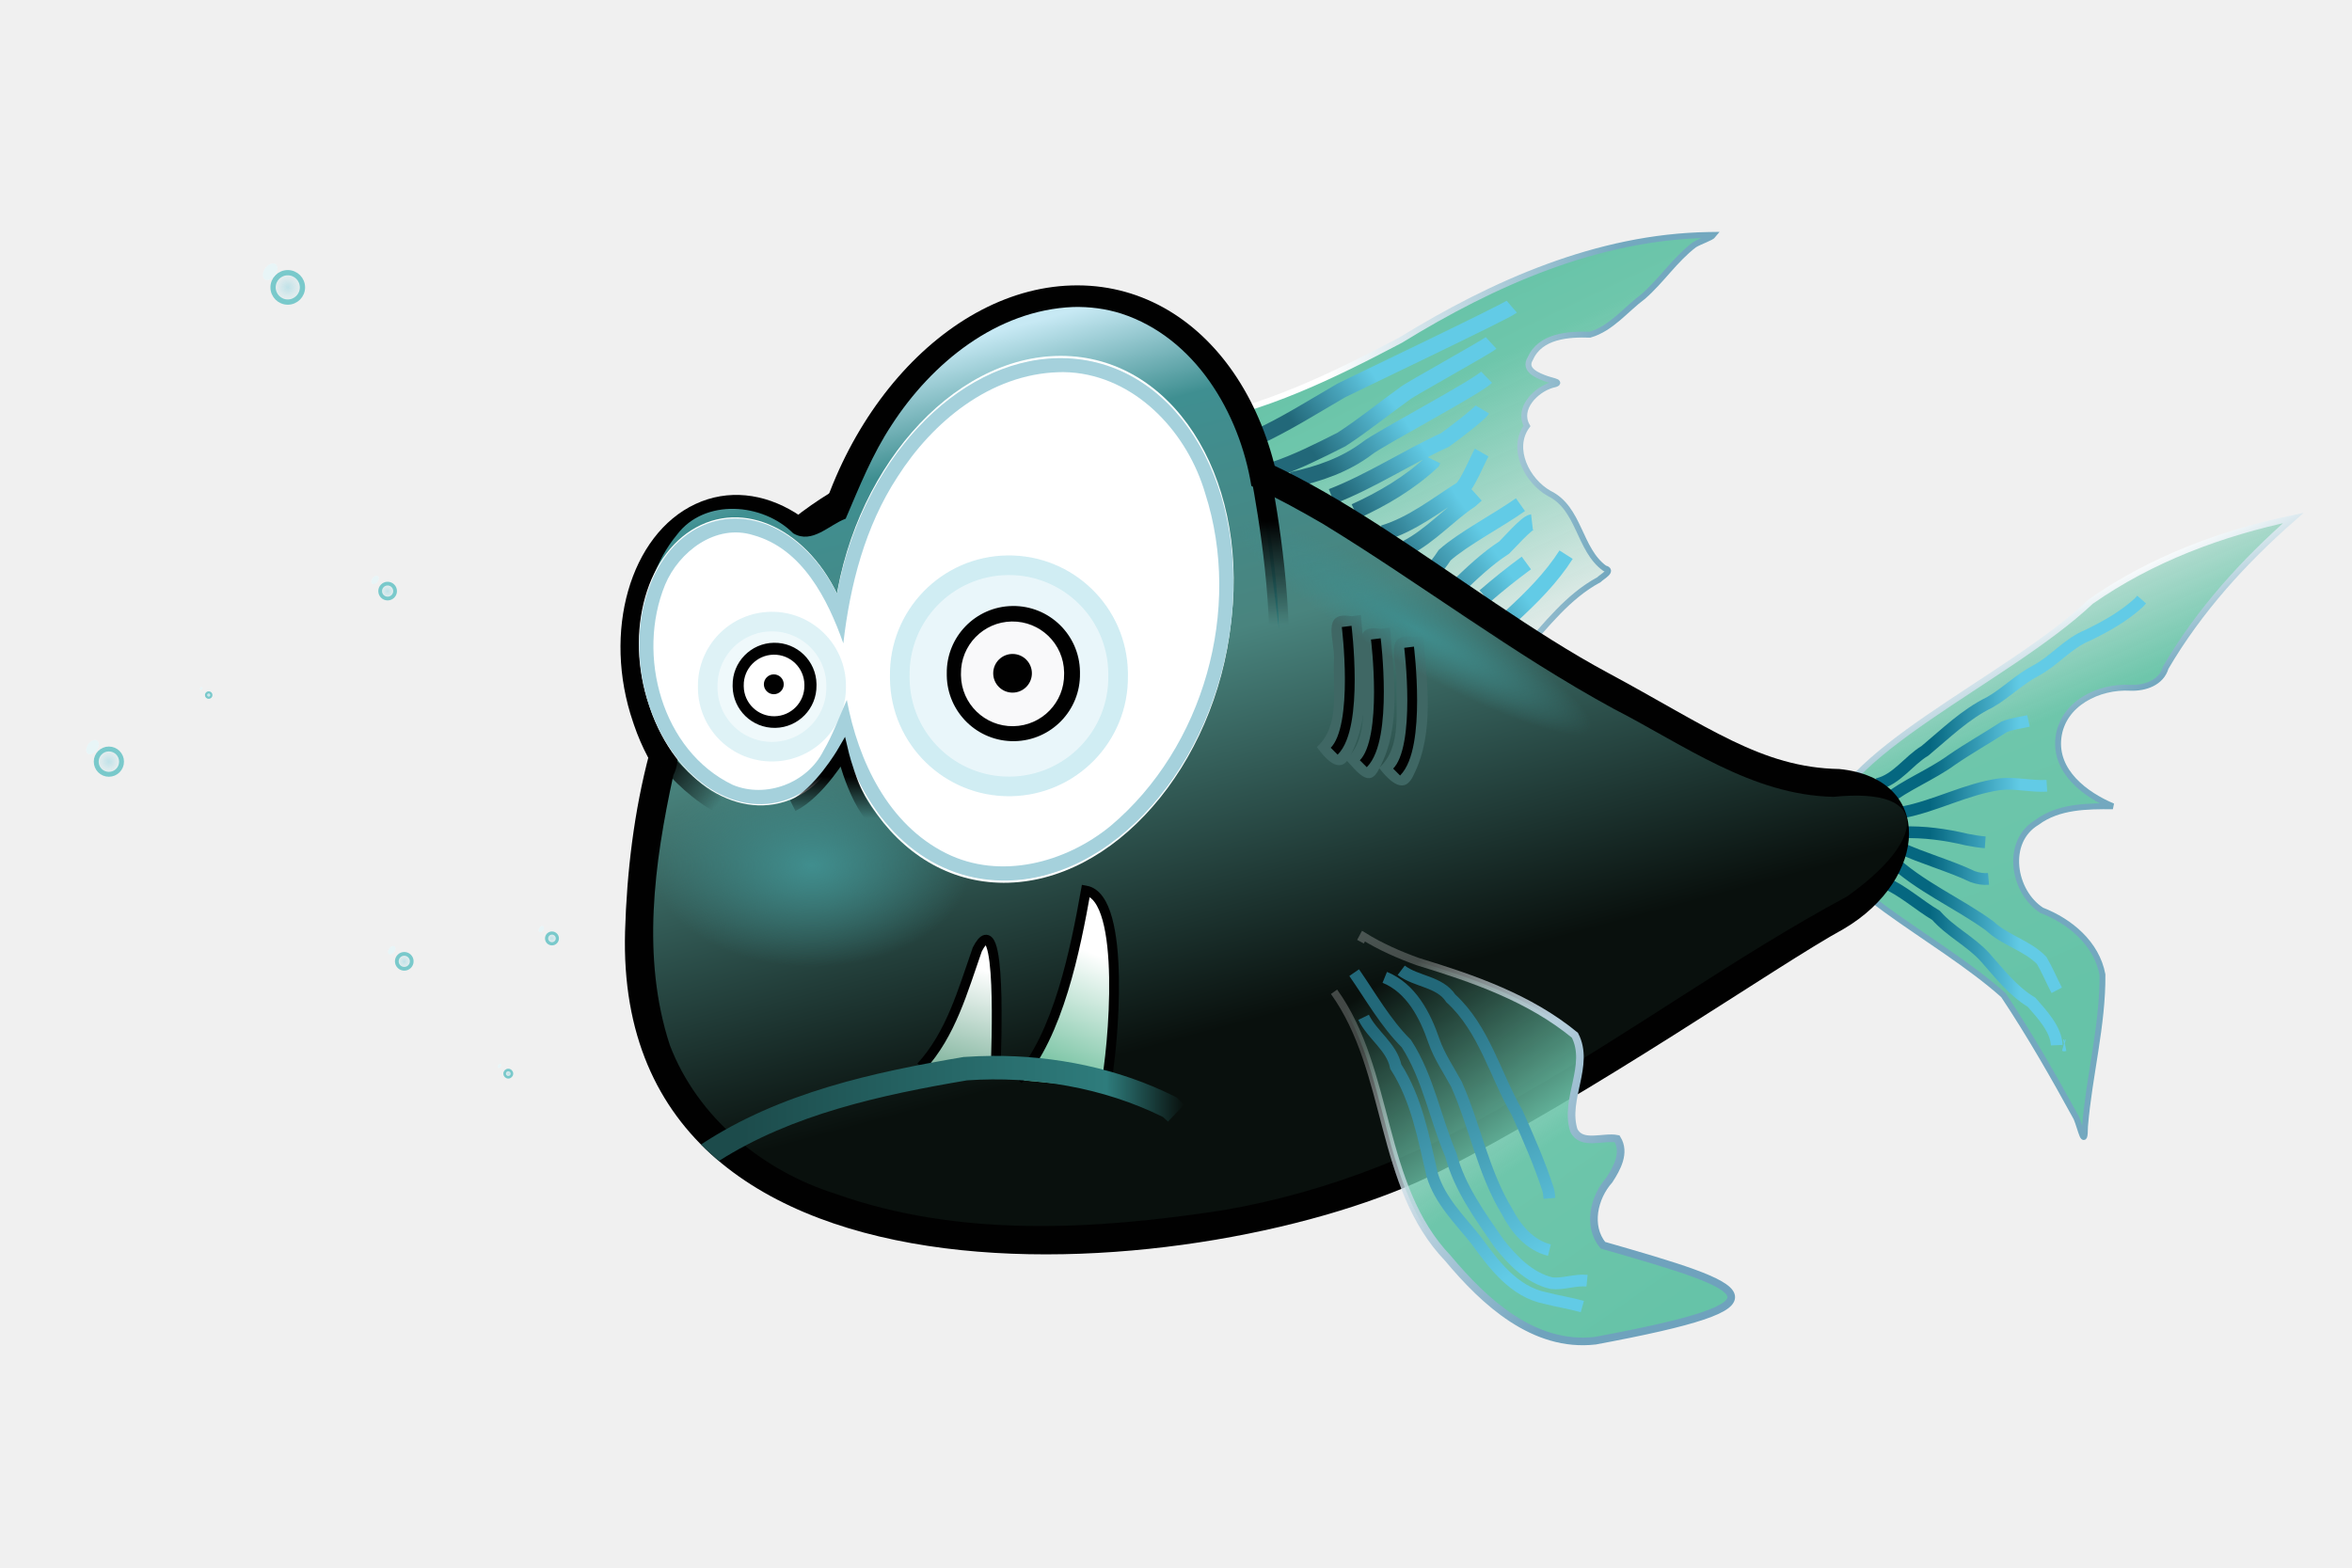
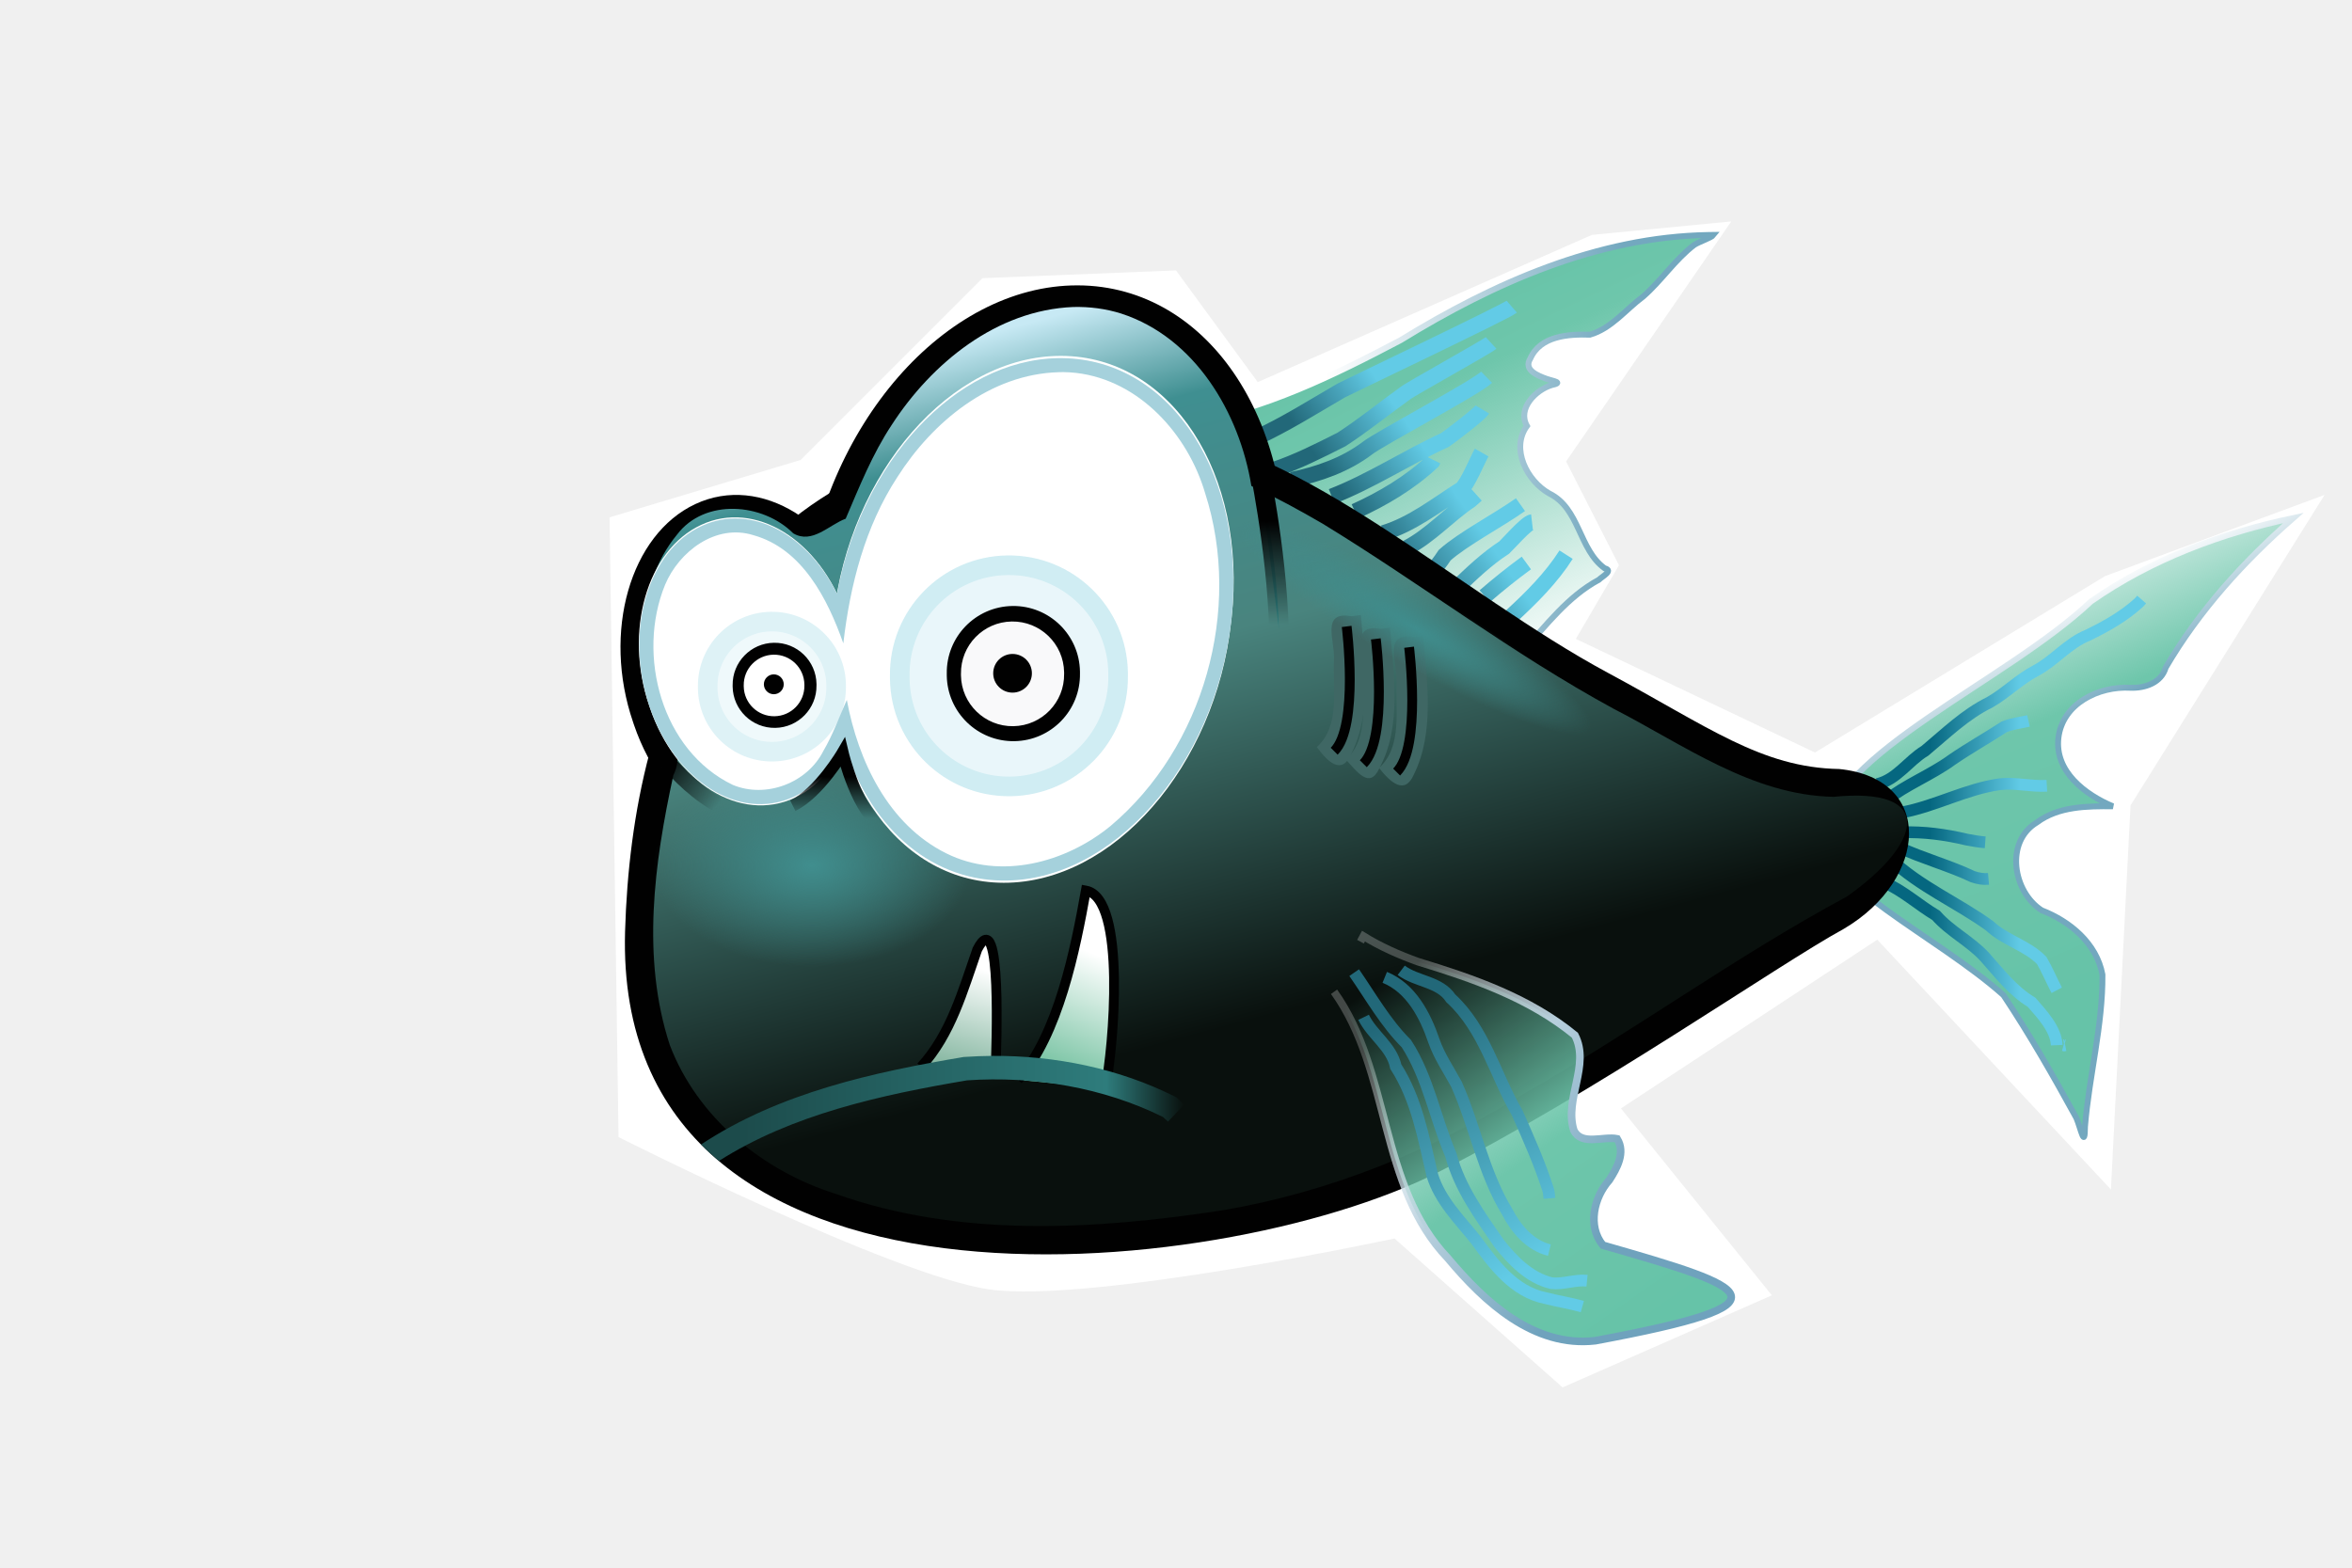
<svg xmlns="http://www.w3.org/2000/svg" version="1.1" id="Layer_1" x="0px" y="0px" width="600px" height="400px" viewBox="0 0 600 400" enable-background="new 0 0 600 400" xml:space="preserve">
-   <linearGradient id="path4824_1_" gradientUnits="userSpaceOnUse" x1="1152.363" y1="-275.52" x2="1223.463" y2="-425.12" gradientTransform="matrix(0.6 0 0 -0.6 -333.344 -89.116)">
+   <path fill="#FFFFFF" d="M204.233,117.368l46.388-46.388L300,69l20.856,28.5l85.248-37.566l35.544-3.434l-42.132,61.235L413,144.219  l-11,18.801l61,28.992L537,147l56-20.72l-49.5,79.219l-5,98.001l-59.604-63.742L413.5,282.815L452,330.5L398.617,354l-42.875-38  c0,0-77.569,16.637-103.357,13c-24.405-3.442-94.598-38.875-94.598-38.875L155.5,131.999L204.233,117.368z" />
+   <linearGradient id="path4824_1_" gradientUnits="userSpaceOnUse" x1="1389.363" y1="1353.52" x2="1460.463" y2="1503.12" gradientTransform="matrix(0.6 0 0 0.6 -475.544 -735.916)">
    <stop offset="0" style="stop-color:#66C3A8" />
    <stop offset="0.24" style="stop-color:#6EC6AB" />
    <stop offset="1" style="stop-color:#66C3A8;stop-opacity:0" />
  </linearGradient>
-   <linearGradient id="path4824_2_" gradientUnits="userSpaceOnUse" x1="1153.4" y1="-333.182" x2="1276.93" y2="-339.182" gradientTransform="matrix(0.6 0 0 -0.6 -354.944 -83.428)">
+   <linearGradient id="path4824_2_" gradientUnits="userSpaceOnUse" x1="1390.399" y1="1411.182" x2="1513.93" y2="1417.182" gradientTransform="matrix(0.6 0 0 0.6 -497.144 -730.228)">
    <stop offset="0" style="stop-color:#FFFFFF" />
    <stop offset="1" style="stop-color:#73A8BF" />
  </linearGradient>
  <path id="path4824" fill="url(#path4824_1_)" stroke="url(#path4824_2_)" stroke-width="1.5" d="M435.852,59.953  c-28.272,0.465-54.888,12.276-78.564,26.846c-17.16,9.038-34.92,17.742-54.216,20.984c-5.364,8.066-1.872,18.234-2.64,27.263  c0.708,7.608,6.504,14.099,13.5,16.856c10.116,10.367,20.1,23.561,35.4,26.141c13.92,2.724,29.868-0.744,39.168-11.947  c5.916-6.53,11.424-13.874,19.356-18.157c0.864-0.858,3.84-2.37,1.5-2.936c-6.612-4.783-6.348-15.277-14.124-19.087  c-5.712-3.21-9.924-11.444-5.7-17.232c-2.496-4.434,2.208-9.184,6.288-10.424c3.132-0.668,0.504-0.988-1.224-1.576  c-2.328-0.84-6.024-2.269-4.2-5.213c2.568-5.78,9.696-6.252,15.204-6.074c5.472-1.592,9.132-6.444,13.584-9.737  c4.656-4.064,8.112-9.432,13.02-13.176c1.464-0.917,4.356-1.794,4.932-2.55C436.704,59.94,436.272,59.946,435.852,59.953  L435.852,59.953z" />
-   <linearGradient id="path22066_1_" gradientUnits="userSpaceOnUse" x1="1174.19" y1="-367.023" x2="1207.19" y2="-344.393" gradientTransform="matrix(0.6 0 0 -0.6 -354.944 -83.428)">
+   <linearGradient id="path22066_1_" gradientUnits="userSpaceOnUse" x1="1411.19" y1="1445.023" x2="1444.19" y2="1422.393" gradientTransform="matrix(0.6 0 0 0.6 -497.144 -730.228)">
    <stop offset="0" style="stop-color:#226879" />
    <stop offset="1" style="stop-color:#62CBE6" />
  </linearGradient>
  <path id="path22066" fill="none" stroke="url(#path22066_1_)" stroke-width="4" d="M324.87,119.886  c6.018-2.01,11.712-4.908,17.346-7.752c5.64-3.66,10.86-7.932,16.32-11.832c1.08-0.936,20.76-11.814,21.84-12.804 M329.532,122.43  c6.858-1.47,13.644-3.804,19.284-8.076c3-2.394,27.72-15.456,30.42-18.102 M339.714,126.672  c10.062-3.906,19.122-9.936,28.902-14.412c1.14-0.774,8.82-6.564,9.54-7.782 M345.636,130.494c7.14-3.24,13.98-7.296,19.74-12.666  l0.24-0.492 M352.896,136.008c7.38-2.238,13.5-7.14,19.92-11.214c1.5-1.122,4.2-7.662,5.16-9.336 M320.202,111.822  c7.65-3.492,14.76-8.022,22.014-12.222c1.68-0.882,42-20.106,43.44-21.348 M358.836,139.824c6.06-3.132,10.62-8.412,16.26-12.18  c0.54-0.444,1.02-0.912,1.56-1.398 M387.876,128.766c-5.76,4.068-14.64,8.706-19.32,12.87c-1.14,1.752-2.46,3.36-3.78,4.98   M371.556,150.006c3.84-3.684,7.68-7.386,12.18-10.308c0.96-0.888,5.7-6.33,7.08-6.492 M378.756,152.13  c3.42-2.958,6.96-5.802,10.62-8.484 M385.536,157.218c5.16-4.752,10.2-9.762,13.98-15.696" />
-   <linearGradient id="path8912_1_" gradientUnits="userSpaceOnUse" x1="1435.56" y1="-483.115" x2="1378.16" y2="-347.625" gradientTransform="matrix(0.7967 0 0 -0.7967 -589.0687 -141.6617)">
+   <linearGradient id="path8912_1_" gradientUnits="userSpaceOnUse" x1="1591.707" y1="1393.842" x2="1534.307" y2="1258.352" gradientTransform="matrix(0.7967 0 0 0.7967 -713.4673 -867.2401)">
    <stop offset="0" style="stop-color:#66C3A8" />
    <stop offset="0.578" style="stop-color:#6EC6AB" />
    <stop offset="1" style="stop-color:#66C3A8;stop-opacity:0" />
  </linearGradient>
-   <linearGradient id="path8912_2_" gradientUnits="userSpaceOnUse" x1="1454.326" y1="-400.563" x2="1475.826" y2="-444.563" gradientTransform="matrix(0.6 0 0 -0.6 -354.944 -83.428)">
+   <linearGradient id="path8912_2_" gradientUnits="userSpaceOnUse" x1="1691.325" y1="1478.563" x2="1712.825" y2="1522.563" gradientTransform="matrix(0.6 0 0 0.6 -497.144 -730.228)">
    <stop offset="0" style="stop-color:#FFFFFF" />
    <stop offset="1" style="stop-color:#73A8BF" />
  </linearGradient>
  <path id="path8912" fill="url(#path8912_1_)" stroke="url(#path8912_2_)" stroke-width="1.5" d="M511.08,253.92  c6.732,10.104,12.804,20.748,18.612,31.356c1.14,2.748,2.16,8.088,2.196,2.172c1.056-12.948,4.56-25.8,4.452-38.772  c-1.488-7.968-8.28-13.608-15.492-16.404c-7.332-4.716-9.468-17.484-1.236-22.428c5.52-4.116,12.768-4.164,19.392-4.116  c-7.044-2.952-14.904-8.868-13.896-17.472c1.02-8.748,10.32-13.236,18.372-12.768c3.732,0.132,7.872-1.272,9-5.15  c8.52-14.557,19.956-27.15,32.556-38.174c-18.276,3.82-36.252,10.54-51.612,21.287c-21.72,20.466-66.108,38.778-68.088,59.13  C464.1,225.228,493.98,238.668,511.08,253.92L511.08,253.92z" />
-   <linearGradient id="path22901_1_" gradientUnits="userSpaceOnUse" x1="1412.233" y1="-489.076" x2="1450.633" y2="-489.076" gradientTransform="matrix(0.6 0 0 -0.6 -354.944 -83.428)">
+   <linearGradient id="path22901_1_" gradientUnits="userSpaceOnUse" x1="1649.233" y1="1567.076" x2="1687.633" y2="1567.076" gradientTransform="matrix(0.6 0 0 0.6 -497.144 -730.228)">
    <stop offset="0" style="stop-color:#056780" />
    <stop offset="1" style="stop-color:#62CBE6" />
  </linearGradient>
  <path id="path22901" fill="none" stroke="url(#path22901_1_)" stroke-width="3" d="M478.896,200.07  c4.98-1.158,7.92-5.946,12.18-8.508c5.28-4.398,10.26-9.306,16.5-12.36c4.14-2.358,7.5-5.856,11.76-8.076  c4.74-2.526,8.16-6.966,13.2-9.012c4.68-2.262,9.3-4.866,13.14-8.388l0.66-0.75 M480.996,204.312  c5.22-4.14,11.58-6.534,16.92-10.422c4.38-3.012,9-5.592,13.38-8.448c1.98-0.792,4.14-1.038,6.18-1.494 M480.576,225.102  c4.86,2.1,8.82,5.784,13.32,8.466c3.66,4.152,8.7,6.552,12.42,10.59c3.72,4.164,7.08,8.64,11.94,11.574  c2.64,3.036,6.24,6.828,6.42,10.95 M526.416,266.682l0.18,0.048l0.24-0.048 M482.256,219.162c7.44,7.086,17.1,11.124,25.32,17.082  c3.9,3.69,9.54,4.974,13.26,8.814c1.44,2.466,2.52,5.1,3.84,7.62 M484.416,216.192c6.12,2.85,12.72,4.596,18.84,7.488  c1.26,0.438,2.64,0.702,4.02,0.576 M485.256,207.282c8.52-1.608,16.32-5.994,24.9-7.188c4.02-0.45,7.98,0.642,12,0.402   M485.256,212.376c5.52-0.192,11.04,0.552,16.44,1.842c1.56,0.294,3.18,0.588,4.74,0.702" />
  <path id="path4789" fill="#010101" d="M276.852,109.325c-91.452,0.704-115.632,67.783-117.396,128.352  c-3,105.156,151.068,89.796,207.156,61.548c39.636-19.956,86.76-52.956,103.716-62.208c21.564-12.648,23.256-38.352-1.128-40.8  c-19.92-0.36-33.492-10.836-59.076-24.576c-37.296-20.041-78.408-58.559-114.072-61.561c-6.708-0.564-13.104-0.797-19.2-0.75  L276.852,109.325z" />
-   <path id="path4758" fill="#010101" d="M327.13,154.613c-4.84,44.324-36.133,80.188-69.895,80.104  c-33.762-0.084-57.209-36.084-52.369-80.409c0.051-0.464,0.104-0.927,0.161-1.391c4.84-44.324,36.133-80.188,69.895-80.104  c33.762,0.084,57.209,36.084,52.369,80.409C327.24,153.685,327.186,154.149,327.13,154.613z" />
-   <path id="path4785" fill="#010101" d="M222.042,156.829c7.871,22.957,0.752,47.866-15.901,55.636  c-16.653,7.77-36.534-4.541-44.405-27.498c-0.082-0.24-0.163-0.481-0.242-0.723c-7.871-22.957-0.752-47.866,15.901-55.636  s36.534,4.541,44.405,27.498C221.882,156.347,221.963,156.588,222.042,156.829z" />
-   <linearGradient id="path10475_1_" gradientUnits="userSpaceOnUse" x1="1147.599" y1="-566.491" x2="1066.889" y2="-266.071" gradientTransform="matrix(0.6 0 0 -0.6 -354.944 -83.428)">
+   <path id="path4758" fill="#010101" d="M327.13,154.613c-4.84,44.324-36.133,80.188-69.895,80.104s-57.209-36.084-52.369-80.409  c0.051-0.464,0.104-0.927,0.161-1.391c4.84-44.324,36.133-80.188,69.895-80.104c33.762,0.084,57.209,36.084,52.369,80.409  C327.24,153.685,327.186,154.149,327.13,154.613z" />
+   <path id="path4785" fill="#010101" d="M222.042,156.829c7.871,22.957,0.752,47.866-15.901,55.636s-36.534-4.541-44.405-27.498  c-0.082-0.24-0.163-0.481-0.242-0.723c-7.871-22.957-0.752-47.866,15.901-55.636s36.534,4.541,44.405,27.498  C221.882,156.347,221.963,156.588,222.042,156.829z" />
+   <linearGradient id="path10475_1_" gradientUnits="userSpaceOnUse" x1="1384.598" y1="1644.491" x2="1303.888" y2="1344.071" gradientTransform="matrix(0.6 0 0 0.6 -497.144 -730.228)">
    <stop offset="0" style="stop-color:#09100D" />
    <stop offset="0.523" style="stop-color:#49847E" />
    <stop offset="0.849" style="stop-color:#3F8F91" />
    <stop offset="1" style="stop-color:#C7E9F4" />
  </linearGradient>
  <path id="path10475" fill="url(#path10475_1_)" d="M273.792,78.331c-19.524,0.784-36.072,14.275-46.32,30.094  c-4.92,7.432-8.244,15.752-11.736,23.926c-4.248,1.549-8.532,6.571-13.38,3.731c-7.716-7.753-22.584-9.012-29.652,0.337  c-11.004,13.358-10.284,33.223-2.736,47.986c2.796,3.864,3.984,9,1.8,13.428c-4.872,22.416-8.184,46.536-0.9,68.808  c7.008,18.432,23.652,32.124,42.3,37.968c31.56,11.244,66.108,9.192,98.724,4.2c27.192-4.62,53.148-15.144,76.56-29.592  c28.02-15.9,54.288-35.172,82.704-50.472c19.584-13.8,22.488-28.044-3.432-25.428c-20.832-0.432-38.196-13.296-56.052-22.452  c-25.812-14.035-49.224-31.955-74.28-47.257c-5.88-3.431-11.988-6.745-18.168-9.619c-3.036-18.703-14.388-37.848-33.156-43.969  C282.108,78.768,277.98,78.23,273.792,78.331L273.792,78.331z" />
-   <radialGradient id="path18571_1_" cx="262.121" cy="105.274" r="37.748" gradientTransform="matrix(1.0728 0 0 -0.6872 -74.1296 293.1184)" gradientUnits="userSpaceOnUse">
+   <radialGradient id="path18571_1_" cx="354.798" cy="886.756" r="37.744" gradientTransform="matrix(1.0728 0 0 0.6872 -173.5412 -388.6052)" gradientUnits="userSpaceOnUse">
    <stop offset="0" style="stop-color:#408E8E" />
    <stop offset="1" style="stop-color:#408E8E;stop-opacity:0" />
  </radialGradient>
  <path id="path18571" fill="url(#path18571_1_)" d="M252.288,210.468c1.884,23.004-24.072,34.548-49.02,43.212  c-24.936,8.676-39.468,11.184-41.352-11.82c-1.872-22.992,16.848-48.696,41.784-57.36  C228.648,175.836,250.416,187.464,252.288,210.468L252.288,210.468z" />
  <g id="g27390">
    <path id="path27366" fill="#3F6764" d="M352.164,160.463c-7.812-1.378-4.152,6.234-4.428,11.101   c-0.324,7.344,1.656,16.824-4.428,22.236c2.832,3,6.048,7.692,8.556,2.256c5.856-10.884,3.564-24.096,2.736-35.93   C353.784,160.237,352.98,160.35,352.164,160.463z" />
    <path id="path27368" fill="#3F6764" d="M360.636,162.6c-7.836-1.388-4.152,6.29-4.38,11.172c-0.324,7.32,1.548,16.752-4.464,22.164   c2.82,3.588,6.528,7.08,8.88,1.692c5.352-10.848,3.324-23.712,2.4-35.365C362.268,162.374,361.452,162.487,360.636,162.6z" />
    <path id="path27370" fill="#3F6764" d="M344.736,157.237c-7.92-1.397-4.104,6.353-4.428,11.213   c-0.312,7.302,1.62,16.758-4.38,22.158c2.772,3.828,6.36,7.248,8.772,1.8c5.388-10.872,3.372-23.771,2.472-35.471   C346.368,157.038,345.552,157.138,344.736,157.237z" />
  </g>
-   <radialGradient id="path24433_1_" cx="493.966" cy="-0.643" r="57.25" gradientTransform="matrix(0.7851 0.4533 0.0838 -0.1452 -26.8605 -63.7917)" gradientUnits="userSpaceOnUse">
+   <radialGradient id="path24433_1_" cx="815.324" cy="1914.87" r="57.257" gradientTransform="matrix(0.7851 0.4533 -0.0838 0.1452 -118.747 -487.4206)" gradientUnits="userSpaceOnUse">
    <stop offset="0" style="stop-color:#3F8D8D" />
    <stop offset="1" style="stop-color:#3F8D8D;stop-opacity:0" />
  </radialGradient>
-   <path id="path24433" fill="url(#path24433_1_)" d="M405.845,186.155c-2.651,4.592-24.923-3.304-49.747-17.636  c-24.824-14.332-42.798-29.672-40.147-34.264s24.923,3.304,49.747,17.636C390.522,166.223,408.496,181.563,405.845,186.155z" />
-   <linearGradient id="path5239_1_" gradientUnits="userSpaceOnUse" x1="1011.475" y1="-621.919" x2="1030.075" y2="-553.199" gradientTransform="matrix(0.6 0 0 -0.6 -366.944 -84.628)">
+   <path id="path24433" fill="url(#path24433_1_)" d="M405.845,186.155c-2.651,4.592-24.923-3.304-49.747-17.636  s-42.798-29.672-40.147-34.264s24.923,3.304,49.747,17.636S408.496,181.563,405.845,186.155z" />
+   <linearGradient id="path5239_1_" gradientUnits="userSpaceOnUse" x1="1248.475" y1="1699.919" x2="1267.075" y2="1631.199" gradientTransform="matrix(0.6 0 0 0.6 -509.144 -731.428)">
    <stop offset="0" style="stop-color:#3C8B68" />
    <stop offset="1" style="stop-color:#FFFFFF" />
  </linearGradient>
  <path id="path5239" fill="url(#path5239_1_)" stroke="#010101" stroke-width="2.5" d="M234.948,272.208  c7.68-8.364,10.692-19.536,14.364-29.964c6.504-12.66,4.728,27.048,4.74,28.908" />
  <path id="path4787" fill="#FFFFFF" d="M215.911,157.366c6.536,19.063,0.624,39.748-13.204,46.2  c-13.829,6.452-30.337-3.771-36.874-22.834c-0.068-0.199-0.135-0.399-0.201-0.6c-6.536-19.063-0.624-39.748,13.204-46.2  c13.829-6.452,30.337,3.771,36.874,22.834C215.778,156.966,215.845,157.166,215.911,157.366z" />
  <path id="path3417" fill="#FFFFFF" d="M314.06,158.726c-4.019,36.807-30.004,66.587-58.04,66.518s-47.506-29.964-43.487-66.771  c0.042-0.385,0.087-0.77,0.134-1.155c4.019-36.806,30.004-66.587,58.04-66.518c28.036,0.07,47.506,29.964,43.487,66.771  C314.151,157.956,314.107,158.341,314.06,158.726z" />
-   <linearGradient id="path5241_1_" gradientUnits="userSpaceOnUse" x1="1062.746" y1="-602.194" x2="1085.686" y2="-547.054" gradientTransform="matrix(0.6 0 0 -0.6 -368.744 -83.428)">
+   <linearGradient id="path5241_1_" gradientUnits="userSpaceOnUse" x1="1299.746" y1="1680.194" x2="1322.686" y2="1625.054" gradientTransform="matrix(0.6 0 0 0.6 -510.944 -730.228)">
    <stop offset="0" style="stop-color:#64BA95" />
    <stop offset="1" style="stop-color:#FFFFFF" />
  </linearGradient>
  <path id="path5241" fill="url(#path5241_1_)" stroke="#010101" stroke-width="2.5" d="M259.692,275.532  c10.308-11.46,14.652-33.372,17.316-48.312c10.452,1.92,7.044,40.392,4.968,50.436" />
-   <linearGradient id="path4812_1_" gradientUnits="userSpaceOnUse" x1="1208.487" y1="-624.82" x2="1127.587" y2="-505.88" gradientTransform="matrix(0.7772 -0.0106 -0.0106 -0.7772 -527.1073 -132.4211)">
+   <linearGradient id="path4812_1_" gradientUnits="userSpaceOnUse" x1="1363.603" y1="1551.726" x2="1282.703" y2="1432.786" gradientTransform="matrix(0.7772 -0.0106 0.0106 0.7772 -657.516 -851.149)">
    <stop offset="0" style="stop-color:#66C3A8" />
    <stop offset="0.476" style="stop-color:#6EC6AB" />
    <stop offset="1" style="stop-color:#66C3A8;stop-opacity:0" />
  </linearGradient>
-   <linearGradient id="path4812_2_" gradientUnits="userSpaceOnUse" x1="1154.779" y1="-588.063" x2="1253.58" y2="-648.693" gradientTransform="matrix(0.6581 0 0 -0.6581 -413.8861 -116.3531)">
+   <linearGradient id="path4812_2_" gradientUnits="userSpaceOnUse" x1="1362.866" y1="1606.252" x2="1461.666" y2="1666.882" gradientTransform="matrix(0.6581 0 0 0.6581 -550.8279 -786.4222)">
    <stop offset="0" style="stop-color:#FFFFFF;stop-opacity:0.235" />
    <stop offset="0.5" style="stop-color:#B7CFDD" />
    <stop offset="1" style="stop-color:#6FA2BD" />
  </linearGradient>
  <path id="path4812" fill="url(#path4812_1_)" stroke="url(#path4812_2_)" stroke-width="1.943" d="M340.32,253.056  c14.628,20.424,11.244,49.356,29.064,68.016c9.312,11.148,21.924,22.812,37.584,21.012c51.312-9.552,40.296-13.368,1.932-24.36  c-4.02-4.896-2.28-12.252,1.62-16.608c1.956-3.012,4.2-7.02,2.016-10.548c-3.504-0.72-9.084,1.848-11.052-2.16  c-2.508-7.992,4.248-16.584,0.276-24.264c-11.64-9.552-25.86-14.436-40.02-18.768c-4.812-1.728-9.528-3.804-13.92-6.516  c-0.252,0.468-0.504,0.948-0.756,1.416" />
-   <linearGradient id="path4847_1_" gradientUnits="userSpaceOnUse" x1="904.643" y1="-610.404" x2="1095.053" y2="-610.404" gradientTransform="matrix(0.6 0 0 -0.6 -354.944 -83.428)">
+   <linearGradient id="path4847_1_" gradientUnits="userSpaceOnUse" x1="1141.643" y1="1688.404" x2="1332.053" y2="1688.404" gradientTransform="matrix(0.6 0 0 0.6 -497.144 -730.228)">
    <stop offset="0" style="stop-color:#1C4B4B" />
    <stop offset="0.827" style="stop-color:#2E7C7C" />
    <stop offset="1" style="stop-color:#2E7C7C;stop-opacity:0" />
  </linearGradient>
  <path id="path4847" fill="url(#path4847_1_)" d="M253.032,269.412c-2.292,0.024-4.584,0.108-6.864,0.264h-0.144l-0.156,0.012  c-22.824,3.852-46.944,9.048-67.032,22.332c1.452,1.476,2.976,2.868,4.56,4.2c18.588-11.844,41.22-16.836,63.3-20.568  c17.052-1.164,34.812,1.824,50.004,9.36c0.42,0.396,0.84,0.78,1.26,1.176l4.128-4.344c-0.54-0.504-1.068-1.008-1.596-1.524  l-0.324-0.3l-0.396-0.204C285.408,272.604,269.088,269.292,253.032,269.412z" />
-   <g id="g11076" transform="matrix(.24915 0 0 .24915 -107.98 -41.21)">
-     <g id="path11078">
-       <radialGradient id="SVGID_1_" cx="1729.713" cy="-2603.381" r="45.845" gradientTransform="matrix(0.1758 -0.2418 -0.2418 -0.1758 -388.7922 906.0278)" gradientUnits="userSpaceOnUse">
-         <stop offset="0" style="stop-color:#C0E2E8" />
-         <stop offset="1" style="stop-color:#C0E2E8;stop-opacity:0" />
-       </radialGradient>
-       <circle fill="url(#SVGID_1_)" cx="544.875" cy="945.401" r="12.959" />
-       <circle fill="none" stroke="#79C9CB" stroke-width="5" cx="544.875" cy="945.401" r="12.959" />
-     </g>
-     <g id="path11080">
-       <ellipse transform="matrix(0.588 -0.8089 0.8089 0.588 -535.1374 810.5494)" opacity="0.784" fill="#FFFFFF" cx="528.087" cy="930.579" rx="8.199" ry="5.29" />
-     </g>
-     <g id="path11082">
-       <ellipse transform="matrix(0.588 -0.8089 0.8089 0.588 -535.1374 810.5494)" opacity="0.471" fill="#D2EDF2" cx="528.087" cy="930.579" rx="8.199" ry="5.29" />
-     </g>
-   </g>
-   <g id="g11086" transform="matrix(.13337 0 0 .13337 37.863 99.785)">
-     <g id="path11088">
-       <radialGradient id="SVGID_2_" cx="1487.278" cy="-8950.422" r="45.845" gradientTransform="matrix(0.0941 -0.1295 -0.1295 -0.0941 -610.2898 656.0627)" gradientUnits="userSpaceOnUse">
-         <stop offset="0" style="stop-color:#C0E2E8" />
-         <stop offset="1" style="stop-color:#C0E2E8;stop-opacity:0" />
-       </radialGradient>
-       <circle fill="url(#SVGID_2_)" cx="688.333" cy="1305.817" r="6.937" />
-       <circle fill="none" stroke="#79C9CB" stroke-width="5" cx="688.333" cy="1305.817" r="6.937" />
-     </g>
-     <g id="path11090">
-       <ellipse transform="matrix(0.588 -0.8089 0.8089 0.588 -767.5592 1075.079)" opacity="0.784" fill="#FFFFFF" cx="671.545" cy="1290.995" rx="4.389" ry="2.831" />
-     </g>
-     <g id="path11092">
-       <ellipse transform="matrix(0.588 -0.8089 0.8089 0.588 -767.5592 1075.079)" opacity="0.471" fill="#D2EDF2" cx="671.545" cy="1290.995" rx="4.389" ry="2.831" />
-     </g>
-   </g>
-   <g id="g11096" transform="matrix(.16231 0 0 .16231 31.917 52.374)">
-     <g id="path11098">
-       <radialGradient id="SVGID_3_" cx="1463.816" cy="-6107.21" r="45.845" gradientTransform="matrix(0.1145 -0.1575 -0.1575 -0.1145 -458.9127 683.7156)" gradientUnits="userSpaceOnUse">
-         <stop offset="0" style="stop-color:#C0E2E8" />
-         <stop offset="1" style="stop-color:#C0E2E8;stop-opacity:0" />
-       </radialGradient>
-       <circle fill="url(#SVGID_3_)" cx="670.882" cy="1152.535" r="8.442" />
-       <circle fill="none" stroke="#79C9CB" stroke-width="5" cx="670.882" cy="1152.535" r="8.442" />
-     </g>
-     <g id="path11100">
-       <ellipse transform="matrix(0.588 -0.8089 0.8089 0.588 -650.765 997.8113)" opacity="0.784" fill="#FFFFFF" cx="654.094" cy="1137.713" rx="5.341" ry="3.446" />
-     </g>
-     <g id="path11102">
-       <ellipse transform="matrix(0.588 -0.8089 0.8089 0.588 -650.765 997.8113)" opacity="0.471" fill="#D2EDF2" cx="654.094" cy="1137.713" rx="5.341" ry="3.446" />
-     </g>
-   </g>
-   <g id="g11106" transform="matrix(.19126 0 0 .19126 -14.717 38.575)">
-     <g id="path11108">
-       <radialGradient id="SVGID_4_" cx="1607.478" cy="-4545.164" r="45.845" gradientTransform="matrix(0.135 -0.1856 -0.1856 -0.135 -444.5482 765.8096)" gradientUnits="userSpaceOnUse">
-         <stop offset="0" style="stop-color:#C0E2E8" />
-         <stop offset="1" style="stop-color:#C0E2E8;stop-opacity:0" />
-       </radialGradient>
-       <circle fill="url(#SVGID_4_)" cx="616.164" cy="1080.776" r="9.948" />
-       <circle fill="none" stroke="#79C9CB" stroke-width="5" cx="616.164" cy="1080.776" r="9.948" />
-     </g>
-     <g id="path11110">
-       <ellipse transform="matrix(0.588 -0.8089 0.8089 0.588 -615.2659 923.9873)" opacity="0.784" fill="#FFFFFF" cx="599.376" cy="1065.954" rx="6.294" ry="4.061" />
-     </g>
-     <g id="path11112">
-       <ellipse transform="matrix(0.588 -0.8089 0.8089 0.588 -615.2659 923.9873)" opacity="0.471" fill="#D2EDF2" cx="599.376" cy="1065.954" rx="6.294" ry="4.061" />
-     </g>
-   </g>
-   <g id="g11116" transform="matrix(.19126 0 0 .19126 -18.255 -40.147)">
-     <g id="path11118">
-       <radialGradient id="SVGID_5_" cx="1625.976" cy="-4133.567" r="45.845" gradientTransform="matrix(0.135 -0.1856 -0.1856 -0.135 -374.3342 742.4706)" gradientUnits="userSpaceOnUse">
-         <stop offset="0" style="stop-color:#C0E2E8" />
-         <stop offset="1" style="stop-color:#C0E2E8;stop-opacity:0" />
-       </radialGradient>
-       <circle fill="url(#SVGID_5_)" cx="612.464" cy="998.457" r="9.948" />
-       <circle fill="none" stroke="#79C9CB" stroke-width="5" cx="612.464" cy="998.457" r="9.948" />
-     </g>
-     <g id="path11120">
-       <ellipse transform="matrix(0.588 -0.8089 0.8089 0.588 -550.2051 887.079)" opacity="0.784" fill="#FFFFFF" cx="595.677" cy="983.635" rx="6.294" ry="4.061" />
-     </g>
-     <g id="path11122">
-       <ellipse transform="matrix(0.588 -0.8089 0.8089 0.588 -550.2051 887.079)" opacity="0.471" fill="#D2EDF2" cx="595.677" cy="983.635" rx="6.294" ry="4.061" />
-     </g>
-   </g>
-   <g id="g11126" transform="matrix(.26844 0 0 .26844 -80.105 -154.49)">
-     <g id="path11128">
-       <radialGradient id="SVGID_6_" cx="1528.328" cy="-1869.702" r="45.845" gradientTransform="matrix(0.1894 -0.2606 -0.2606 -0.1894 -204.7738 892.7433)" gradientUnits="userSpaceOnUse">
-         <stop offset="0" style="stop-color:#C0E2E8" />
-         <stop offset="1" style="stop-color:#C0E2E8;stop-opacity:0" />
-       </radialGradient>
-       <circle fill="url(#SVGID_6_)" cx="571.872" cy="848.67" r="13.963" />
-       <circle fill="none" stroke="#79C9CB" stroke-width="5" cx="571.872" cy="848.67" r="13.963" />
-     </g>
-     <g id="path11130">
-       <ellipse transform="matrix(0.588 -0.8089 0.8089 0.588 -445.7727 792.533)" opacity="0.784" fill="#FFFFFF" cx="555.084" cy="833.848" rx="8.834" ry="5.699" />
-     </g>
-     <g id="path11132">
-       <ellipse transform="matrix(0.588 -0.8089 0.8089 0.588 -445.7727 792.533)" opacity="0.471" fill="#D2EDF2" cx="555.084" cy="833.848" rx="8.834" ry="5.699" />
-     </g>
-   </g>
-   <g id="g11214" transform="matrix(.11407 0 0 .11407 -15.667 31.736)">
-     <g id="path11216">
-       <radialGradient id="SVGID_7_" cx="1931.277" cy="-11158.022" r="45.845" gradientTransform="matrix(0.0805 -0.1107 -0.1107 -0.0805 -786.7758 592.2692)" gradientUnits="userSpaceOnUse">
-         <stop offset="0" style="stop-color:#C0E2E8" />
-         <stop offset="1" style="stop-color:#C0E2E8;stop-opacity:0" />
-       </radialGradient>
-       <circle fill="url(#SVGID_7_)" cx="604.085" cy="1276.523" r="5.933" />
-       <circle fill="none" stroke="#79C9CB" stroke-width="5" cx="604.085" cy="1276.523" r="5.933" />
-     </g>
-     <g id="path11218">
-       <ellipse transform="matrix(0.588 -0.8089 0.8089 0.588 -778.5745 994.8644)" opacity="0.784" fill="#FFFFFF" cx="587.297" cy="1261.701" rx="3.754" ry="2.422" />
-     </g>
-     <g id="path11220">
-       <ellipse transform="matrix(0.588 -0.8089 0.8089 0.588 -778.5745 994.8644)" opacity="0.471" fill="#D2EDF2" cx="587.297" cy="1261.701" rx="3.754" ry="2.422" />
-     </g>
-   </g>
  <path id="path11234" fill="none" stroke="#010101" stroke-width="2.5" d="M350.976,163.02c0,0,3.18,25.476-3.192,31.848" />
  <path id="path11236" fill="none" stroke="#010101" stroke-width="2.5" d="M359.46,165.143c0,0,3.192,25.477-3.18,31.849" />
  <path id="path11238" fill="none" stroke="#010101" stroke-width="2.5" d="M343.536,159.836c0,0,3.192,25.48-3.18,31.84" />
  <path id="path5414" opacity="0.676" fill="#DEF2F7" stroke="#B9E4ED" stroke-width="5" enable-background="new    " d="  M285.234,172.44c0.202,15.382-12.103,28.016-27.486,28.218c-15.382,0.202-28.016-12.103-28.218-27.486  c-0.003-0.244-0.003-0.489,0-0.733c-0.202-15.382,12.103-28.016,27.486-28.218c15.382-0.202,28.016,12.103,28.218,27.486  C285.237,171.951,285.237,172.196,285.234,172.44z" />
-   <path id="path7335" fill="#010101" d="M275.502,171.868c0.141,9.383-7.35,17.103-16.733,17.244  c-9.383,0.141-17.103-7.35-17.244-16.733c-0.003-0.171-0.003-0.341,0-0.512c-0.141-9.383,7.35-17.103,16.733-17.244  c9.383-0.141,17.103,7.35,17.244,16.733C275.504,171.527,275.504,171.698,275.502,171.868z" />
-   <path id="path6952" fill="#F9F9FA" d="M271.458,171.933c0.109,7.267-5.693,13.246-12.959,13.356  c-7.267,0.109-13.246-5.693-13.356-12.959c-0.002-0.132-0.002-0.264,0-0.396c-0.109-7.267,5.693-13.246,12.959-13.356  s13.246,5.693,13.356,12.959C271.46,171.669,271.46,171.801,271.458,171.933z" />
+   <path id="path7335" fill="#010101" d="M275.502,171.868c0.141,9.383-7.35,17.103-16.733,17.244s-17.103-7.35-17.244-16.733  c-0.003-0.171-0.003-0.341,0-0.512c-0.141-9.383,7.35-17.103,16.733-17.244c9.383-0.141,17.103,7.35,17.244,16.733  C275.504,171.527,275.504,171.698,275.502,171.868z" />
+   <path id="path6952" fill="#F9F9FA" d="M271.458,171.933c0.109,7.267-5.693,13.246-12.959,13.356  c-7.267,0.109-13.246-5.693-13.356-12.959c-0.002-0.132-0.002-0.264,0-0.396c-0.109-7.267,5.693-13.246,12.959-13.356  c7.266-0.11,13.246,5.693,13.356,12.959C271.46,171.669,271.46,171.801,271.458,171.933z" />
  <path id="path7337" fill="#010101" d="M263.238,171.792c0,2.725-2.209,4.934-4.934,4.934s-4.934-2.209-4.934-4.934  s2.209-4.934,4.934-4.934S263.238,169.067,263.238,171.792z" />
-   <path id="path7347" opacity="0.676" fill="#E8F6F9" stroke="#CEECF2" stroke-width="5" enable-background="new    " d="  M213.301,175.196c0.119,9.046-7.118,16.476-16.164,16.595c-9.046,0.119-16.476-7.118-16.595-16.164  c-0.002-0.144-0.002-0.287,0-0.431c-0.119-9.046,7.118-16.476,16.164-16.595c9.046-0.119,16.476,7.118,16.595,16.164  C213.303,174.909,213.303,175.053,213.301,175.196z" />
+   <path id="path7347" opacity="0.676" fill="#E8F6F9" stroke="#CEECF2" stroke-width="5" enable-background="new    " d="  M213.301,175.196c0.119,9.046-7.118,16.476-16.164,16.595s-16.476-7.118-16.595-16.164c-0.002-0.144-0.002-0.287,0-0.431  c-0.119-9.046,7.118-16.476,16.164-16.595s16.476,7.118,16.595,16.164C213.303,174.909,213.303,175.053,213.301,175.196z" />
  <path id="path7349" fill="#010101" d="M208.291,174.862c0.089,5.908-4.628,10.769-10.535,10.858  c-5.908,0.089-10.769-4.628-10.858-10.535c-0.002-0.107-0.002-0.215,0-0.322c-0.089-5.908,4.628-10.769,10.535-10.858  c5.908-0.089,10.769,4.628,10.858,10.535C208.293,174.648,208.293,174.755,208.291,174.862z" />
  <path id="path7351" fill="#FFFFFF" d="M205.204,174.898c0.064,4.273-3.348,7.79-7.621,7.854c-4.274,0.064-7.79-3.348-7.854-7.621  c-0.001-0.078-0.001-0.155,0-0.233c-0.064-4.274,3.348-7.79,7.621-7.854c4.273-0.064,7.79,3.348,7.854,7.621  C205.205,174.743,205.205,174.821,205.204,174.898z" />
  <path id="path7355" fill="#A5D1DC" d="M269.856,91.381c-26.04,0.46-50.244,26.651-56.328,60.169  c-7.524-15.325-21.972-23.032-34.368-17.419c-13.884,6.284-19.932,26.886-13.524,45.989c6.42,19.116,22.872,29.52,36.756,23.232  c5.7-2.58,10.08-7.572,12.816-13.884c6.24,20.724,21.3,34.944,40.452,35.208c27.984,0.384,54.144-29.16,58.404-65.945  c4.26-36.785-14.988-66.961-42.972-67.35C270.672,91.375,270.264,91.374,269.856,91.381L269.856,91.381z M271.26,94.944  c1.092,0.01,2.184,0.088,3.276,0.206c16.128,1.894,28.488,15.656,32.904,30.713c9.54,29.645-0.348,64.853-24.132,84.881  c-11.46,9.408-28.128,13.848-41.904,6.996c-14.832-7.356-22.476-23.592-25.38-39.156c-1.968,4.356-3.552,8.904-5.988,13.032  c-4.104,8.184-14.628,12.156-23.076,8.664c-18.156-8.7-24.66-33.096-17.304-51.055c3.54-8.489,12.936-15.686,22.536-12.674  c12.468,3.469,18.936,16.264,22.944,27.6c1.716-14.897,5.544-29.807,13.788-42.432c8.964-14.081,23.688-26.291,41.232-26.755  C270.516,94.951,270.888,94.94,271.26,94.944L271.26,94.944z" />
-   <linearGradient id="path7369_1_" gradientUnits="userSpaceOnUse" x1="1130.861" y1="-360.667" x2="1130.861" y2="-404.667" gradientTransform="matrix(0.6 0 0 -0.6 -354.944 -83.428)">
+   <linearGradient id="path7369_1_" gradientUnits="userSpaceOnUse" x1="1367.861" y1="1438.667" x2="1367.861" y2="1482.667" gradientTransform="matrix(0.6 0 0 0.6 -497.144 -730.228)">
    <stop offset="0" style="stop-color:#010101" />
    <stop offset="1" style="stop-color:#010101;stop-opacity:0" />
  </linearGradient>
  <path id="path7369" fill="#2E7C7C" stroke="url(#path7369_1_)" stroke-width="5" d="M320.856,117.368c0,0,4.8,22.2,5.4,43.2" />
-   <linearGradient id="path15089_1_" gradientUnits="userSpaceOnUse" x1="876.472" y1="-457.269" x2="900.272" y2="-477.069" gradientTransform="matrix(0.6 0 0 -0.6 -354.944 -83.428)">
+   <linearGradient id="path15089_1_" gradientUnits="userSpaceOnUse" x1="1113.472" y1="1535.269" x2="1137.272" y2="1555.069" gradientTransform="matrix(0.6 0 0 0.6 -497.144 -730.228)">
    <stop offset="0" style="stop-color:#010101" />
    <stop offset="1" style="stop-color:#010101;stop-opacity:0" />
  </linearGradient>
  <path id="path15089" fill="none" stroke="url(#path15089_1_)" stroke-width="4" d="M168.732,192.432c0,0,14.424,19.512,29.7,15.696" />
-   <linearGradient id="path15861_1_" gradientUnits="userSpaceOnUse" x1="948.069" y1="-469.317" x2="948.069" y2="-486.997" gradientTransform="matrix(0.6 0 0 -0.6 -354.944 -83.428)">
+   <linearGradient id="path15861_1_" gradientUnits="userSpaceOnUse" x1="1185.069" y1="1547.317" x2="1185.069" y2="1564.997" gradientTransform="matrix(0.6 0 0 0.6 -497.144 -730.228)">
    <stop offset="0" style="stop-color:#010101" />
    <stop offset="1" style="stop-color:#010101;stop-opacity:0" />
  </linearGradient>
  <path id="path15861" fill="none" stroke="url(#path15861_1_)" stroke-width="3" d="M202.248,205.584  c6.792-3.396,12.732-13.572,12.732-13.572s3.816,16.116,10.608,19.092" />
-   <linearGradient id="path23718_1_" gradientUnits="userSpaceOnUse" x1="1187.416" y1="-569.984" x2="1247.416" y2="-673.984" gradientTransform="matrix(0.6 0 0 -0.6 -354.944 -83.428)">
+   <linearGradient id="path23718_1_" gradientUnits="userSpaceOnUse" x1="1424.416" y1="1647.984" x2="1484.416" y2="1751.984" gradientTransform="matrix(0.6 0 0 0.6 -497.144 -730.228)">
    <stop offset="0" style="stop-color:#226879" />
    <stop offset="1" style="stop-color:#62CBE6" />
  </linearGradient>
  <path id="path23718" fill="none" stroke="url(#path23718_1_)" stroke-width="3" d="M345.456,248.172  c4.26,6.15,7.98,12.804,13.32,18.126c5.58,8.646,7.32,19.026,11.34,28.386c2.22,8.412,7.44,15.54,12.3,22.572  c3.48,4.38,7.74,8.82,13.38,10.152c3.06,0.33,6-0.942,9.06-0.636 M353.256,249.372c6.72,2.73,10.32,9.714,12.54,16.224  c1.38,3.954,3.78,7.422,5.76,11.082c4.74,10.65,6.78,22.422,12.9,32.466c2.28,4.404,5.82,8.592,10.8,9.828 M357.456,247.572  c3.9,2.964,9.78,2.808,12.66,7.164c8.52,7.806,11.28,19.494,16.92,29.208c2.88,6.456,5.76,12.954,7.92,19.674  c0.18,0.714,0.24,1.428,0.3,2.154 M347.856,259.572c2.22,4.554,7.14,7.458,8.22,12.588c5.34,8.328,7.08,18.21,9.3,27.678  c1.98,6.51,6.96,11.358,11.1,16.518c4.56,6.246,9.72,13.272,17.82,14.868c3.12,0.804,6.3,1.284,9.36,2.148" />
  <path id="path5922" fill="#010101" d="M199.934,174.6c0,1.399-1.134,2.534-2.534,2.534c-1.399,0-2.534-1.134-2.534-2.534  s1.134-2.534,2.534-2.534C198.799,172.067,199.934,173.201,199.934,174.6z" />
</svg>
